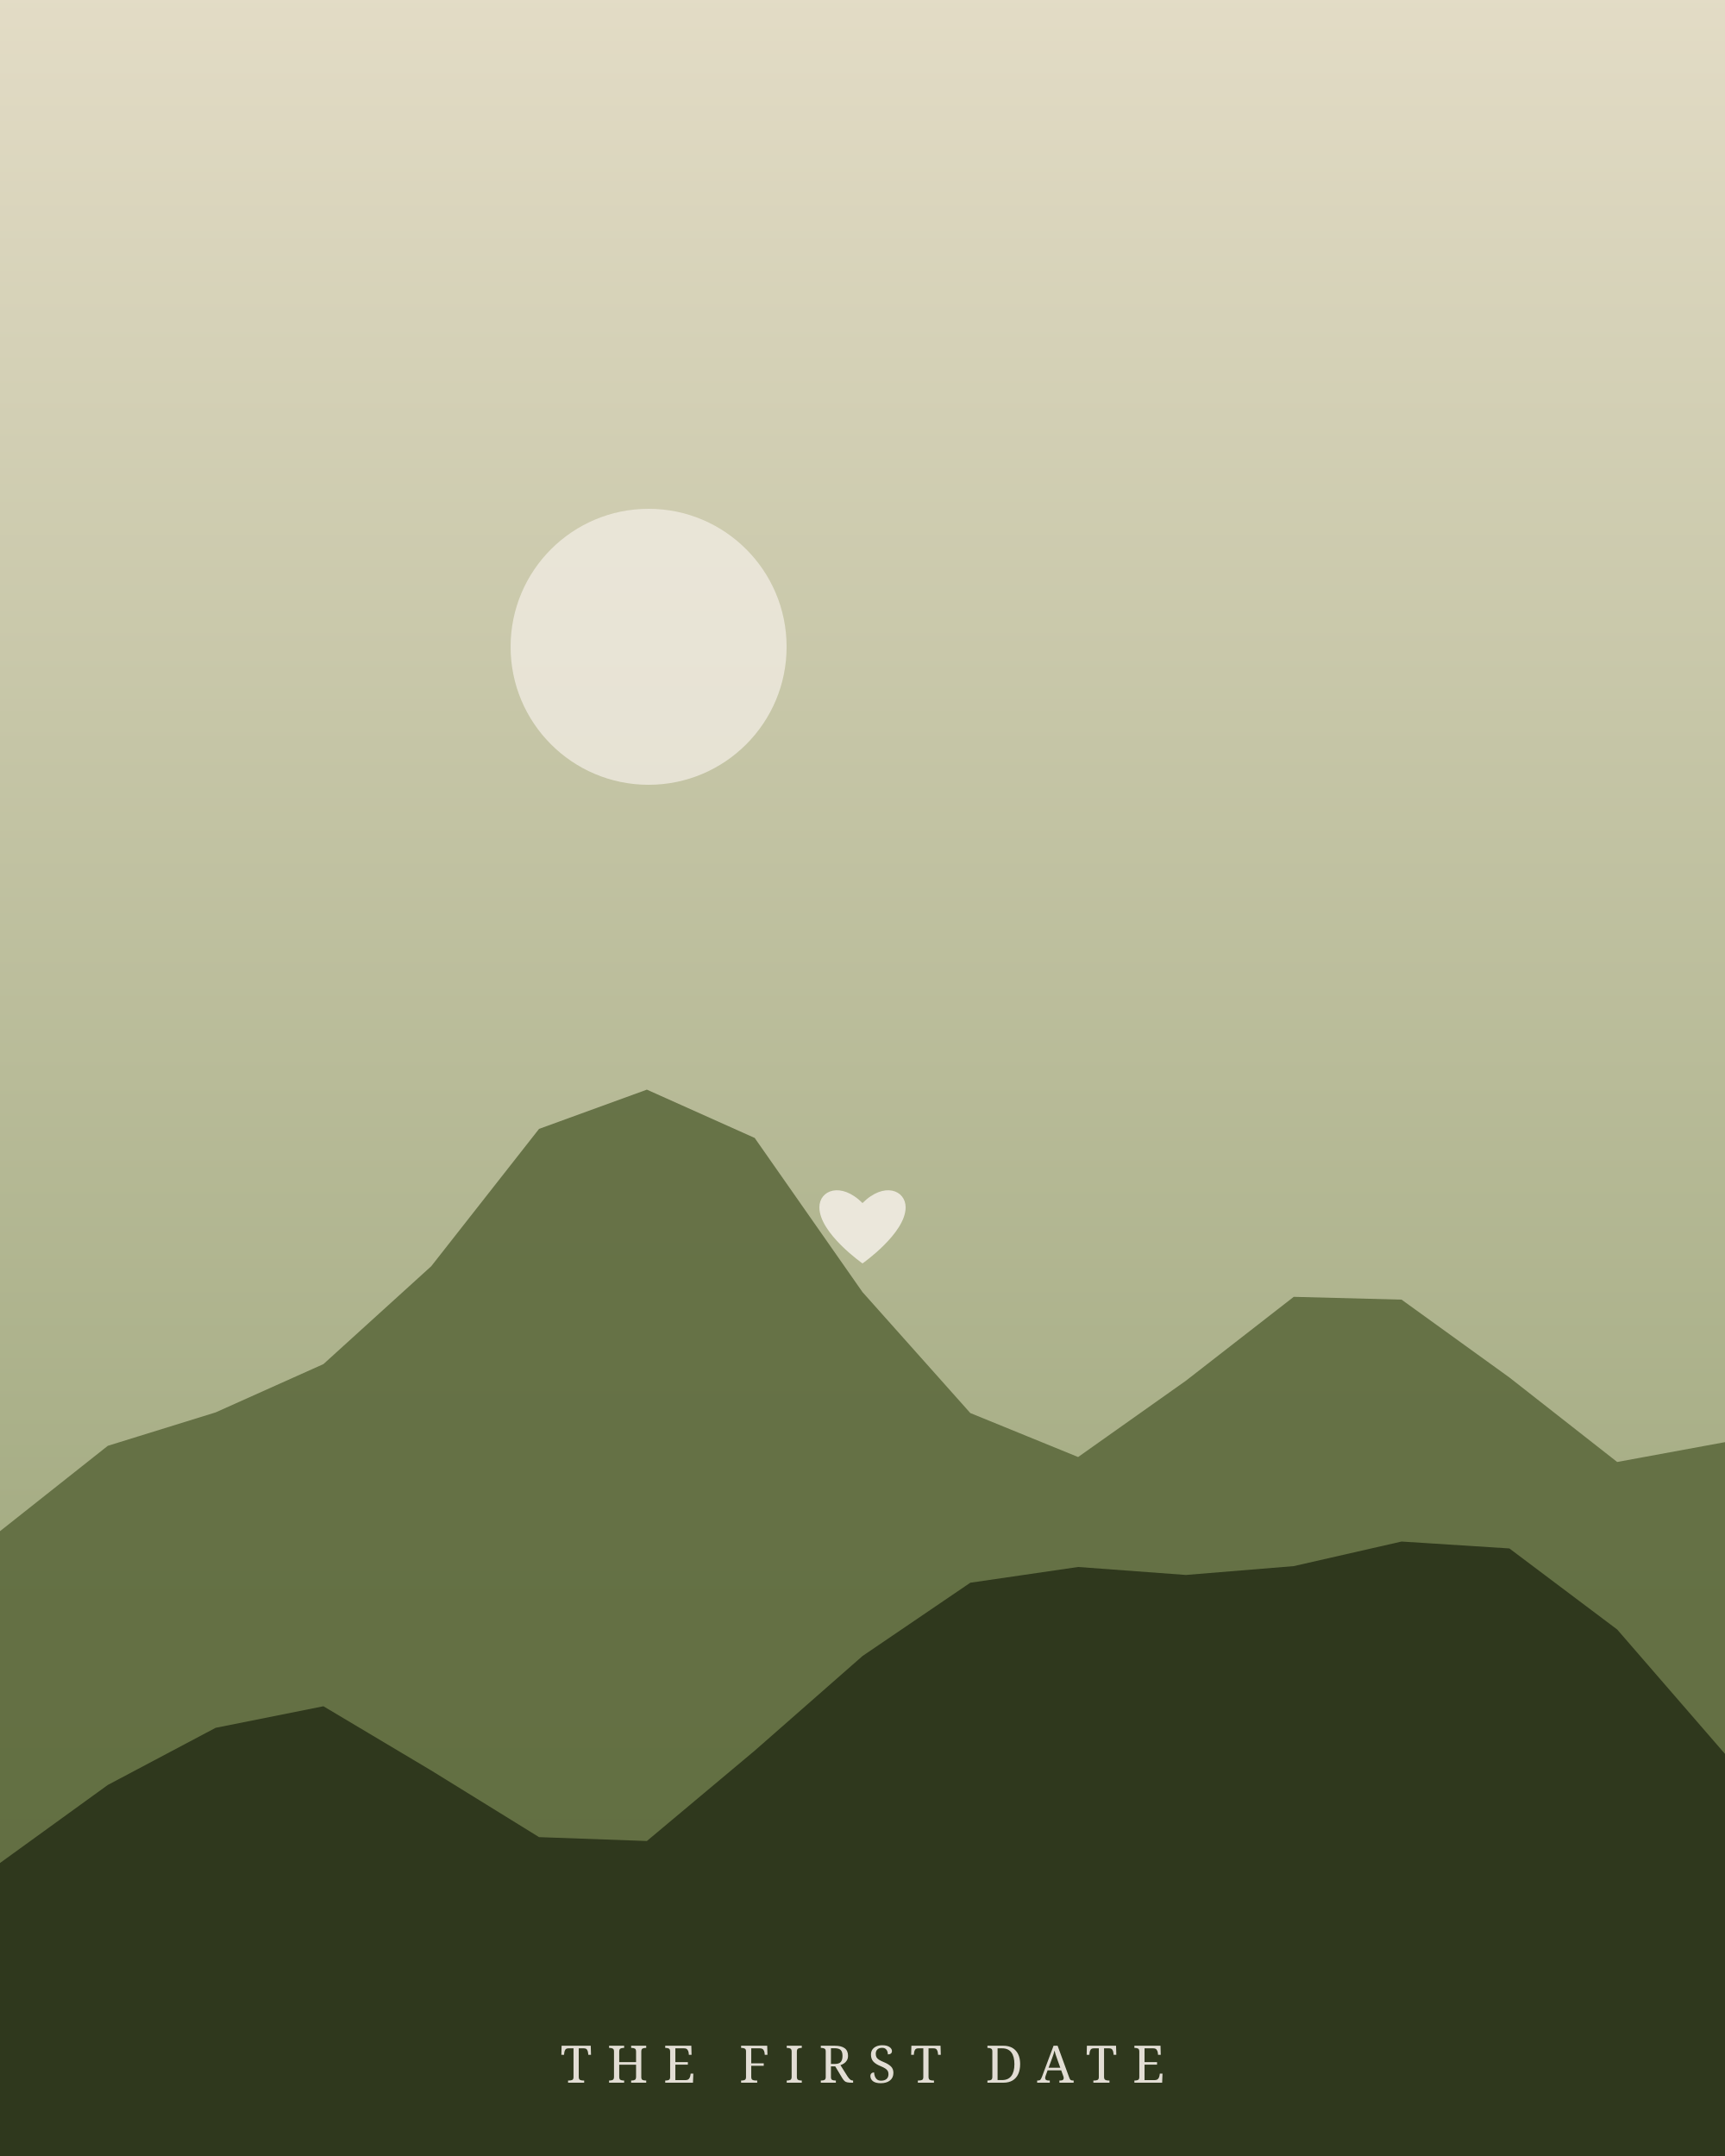
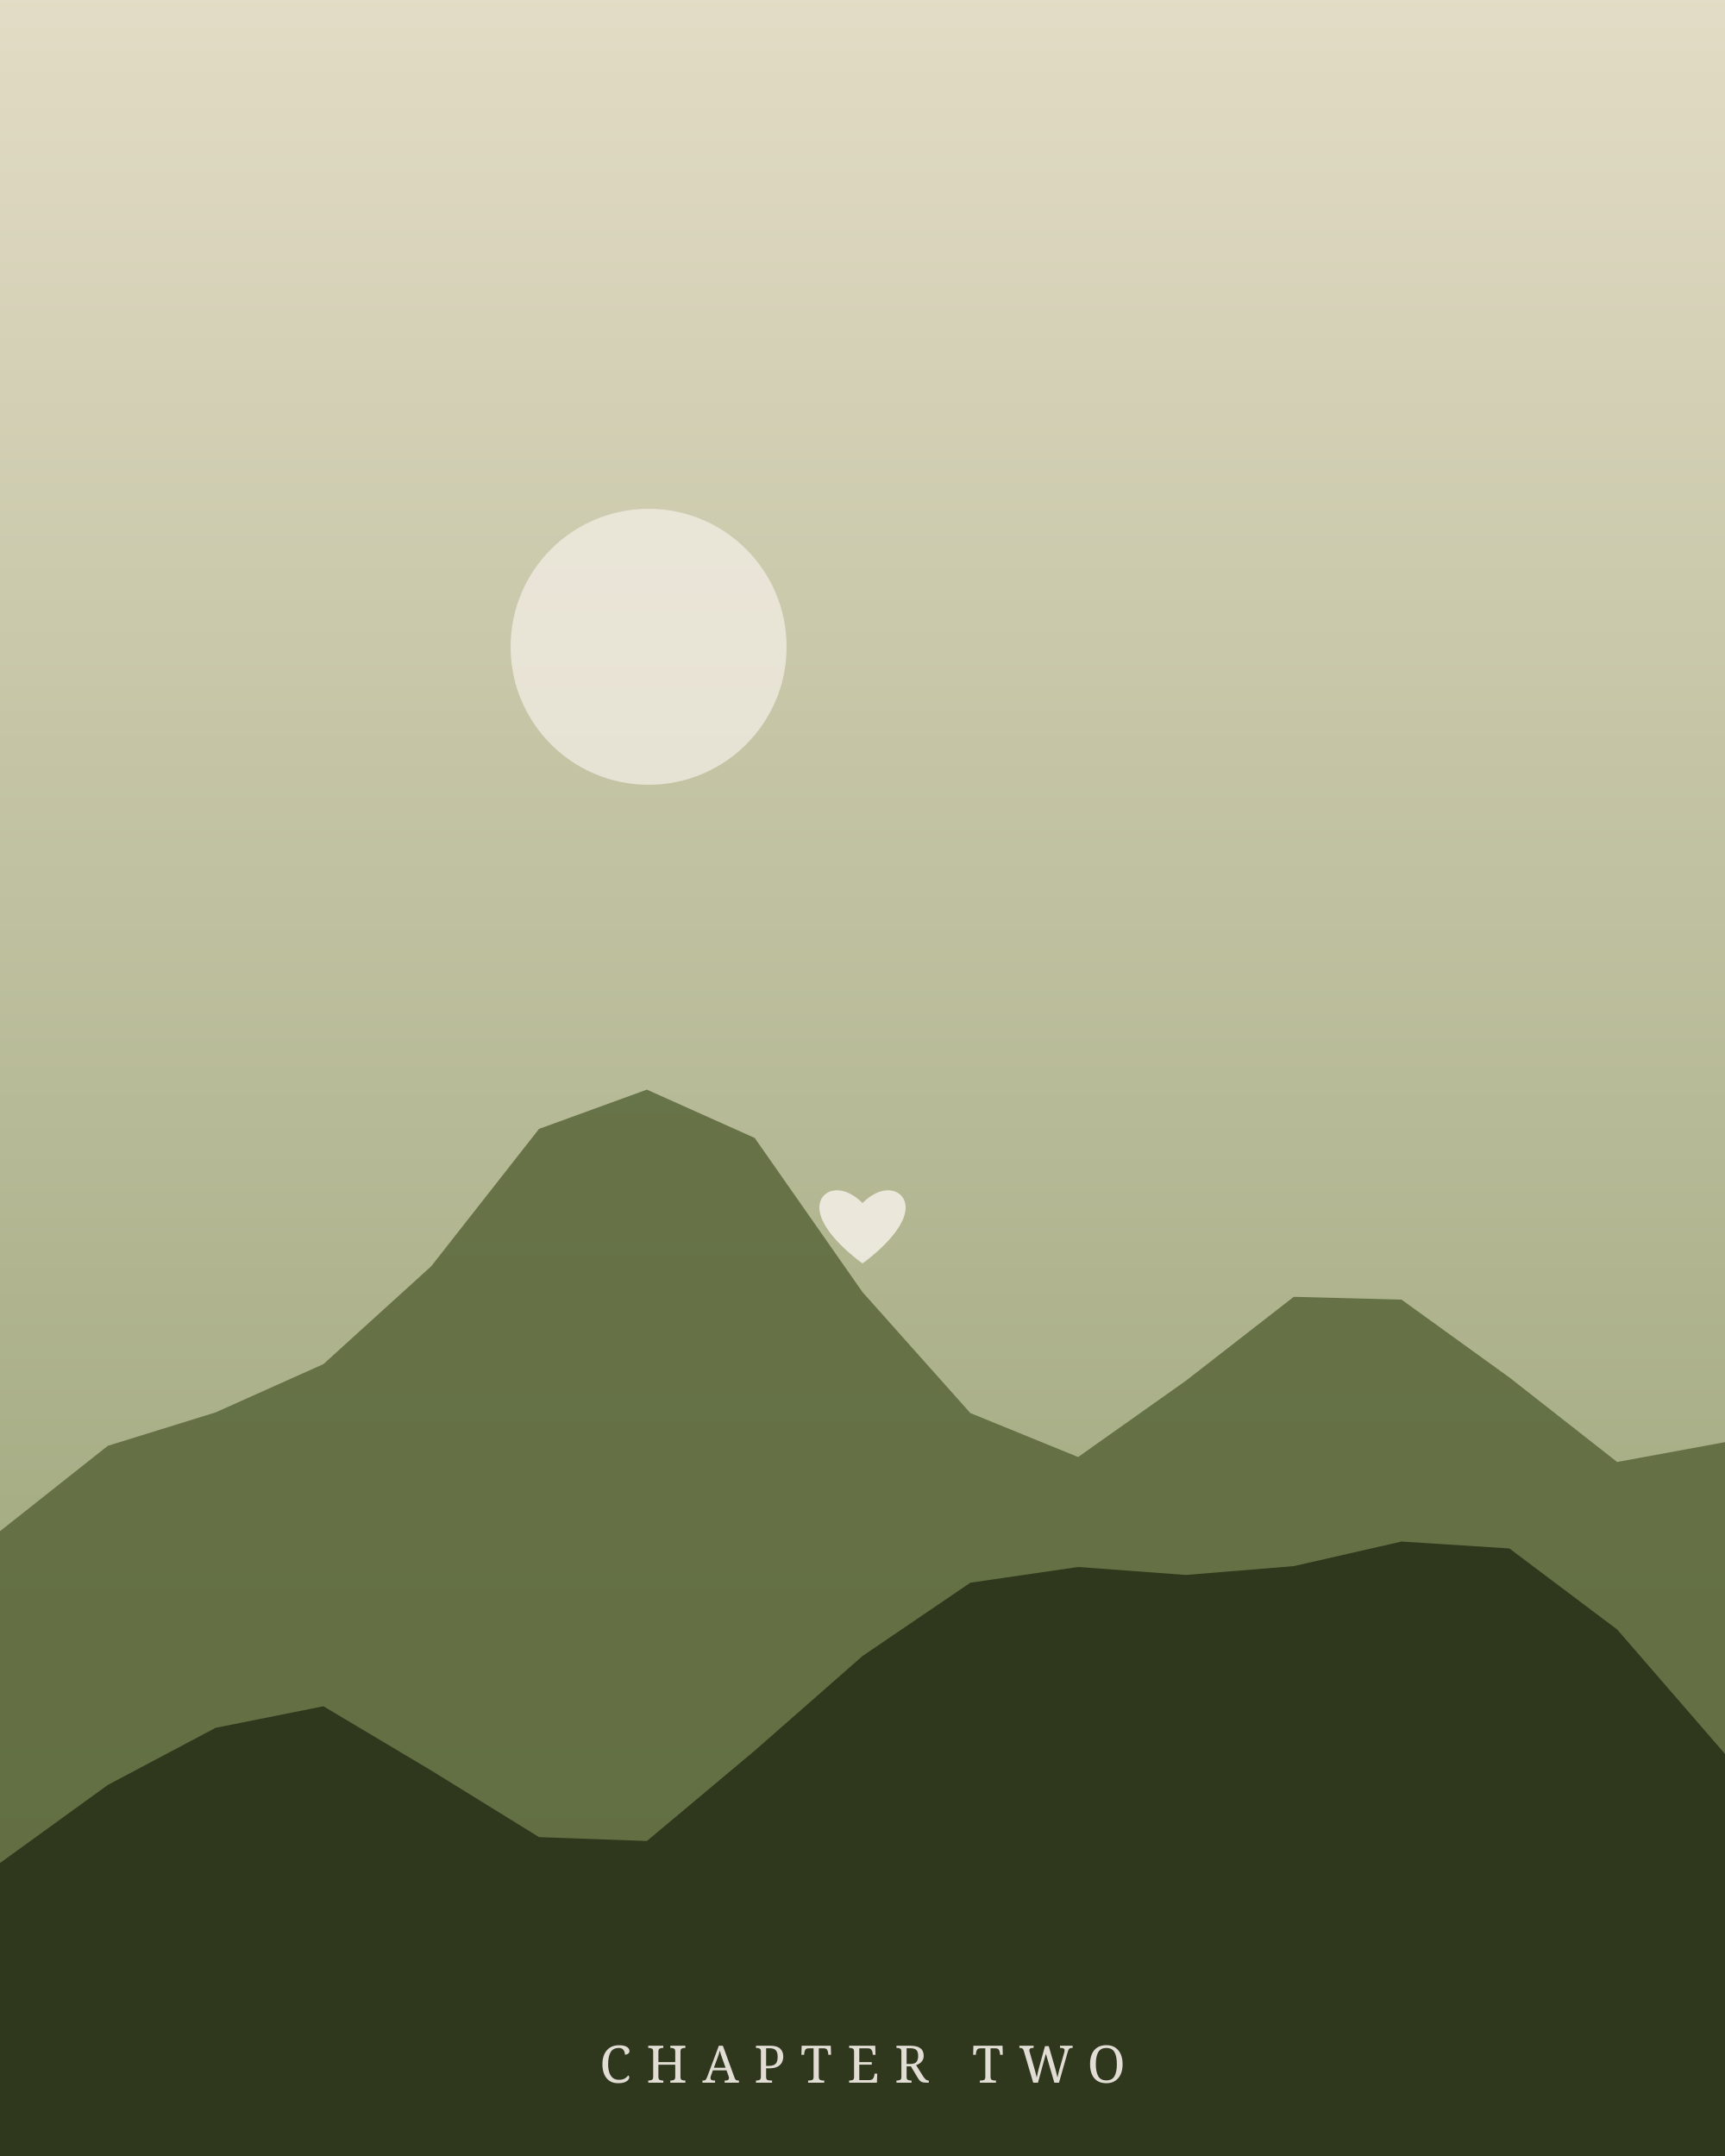
<svg xmlns="http://www.w3.org/2000/svg" viewBox="0 0 800 1000" width="800" height="1000" preserveAspectRatio="xMidYMid slice">
  <defs>
    <linearGradient id="bg" x1="0" y1="0" x2="0" y2="1">
      <stop offset="0" stop-color="#e3dcc6" />
      <stop offset="1" stop-color="#8d9a6a" />
    </linearGradient>
  </defs>
  <rect width="800" height="1000" fill="url(#bg)" />
  <circle cx="300.8" cy="300" r="64" fill="#f5f0e8" opacity=".7" />
  <path d="M0,680 L0,710.2 L50,670.6 L100,655.1 L150,632.7 L200,587.3 L250,523.6 L300,505.4 L350,527.8 L400,599.3 L450,655.4 L500,675.8 L550,640.4 L600,601.5 L650,602.8 L700,638.9 L750,678.1 L800,668.9 L850,666.2 L800,1000 L0,1000Z" fill="#59663a" opacity=".85" />
  <path d="M0,820 L0,864.1 L50,827.9 L100,801.4 L150,791.4 L200,821.2 L250,852.1 L300,853.9 L350,812 L400,768.1 L450,734.1 L500,726.8 L550,730.5 L600,726.4 L650,715 L700,718.2 L750,755.8 L800,813.5 L850,869.6 L800,1000 L0,1000Z" fill="#2f381d" />
  <path transform="translate(380 550)" d="M20,36 C20,36 0,22 0,10 C0,2 10,-2 20,8 C30,-2 40,2 40,10 C40,22 20,36 20,36Z" fill="#f5f0e8" opacity=".85" />
-   <text x="400" y="966" text-anchor="middle" font-family="Georgia,serif" font-size="24" letter-spacing="7" fill="#f5f0e8" opacity=".9">THE FIRST DATE</text>
+   <text x="400" y="966" text-anchor="middle" font-family="Georgia,serif" font-size="24" letter-spacing="7" fill="#f5f0e8" opacity=".9">CHAPTER TWO</text>
</svg>
